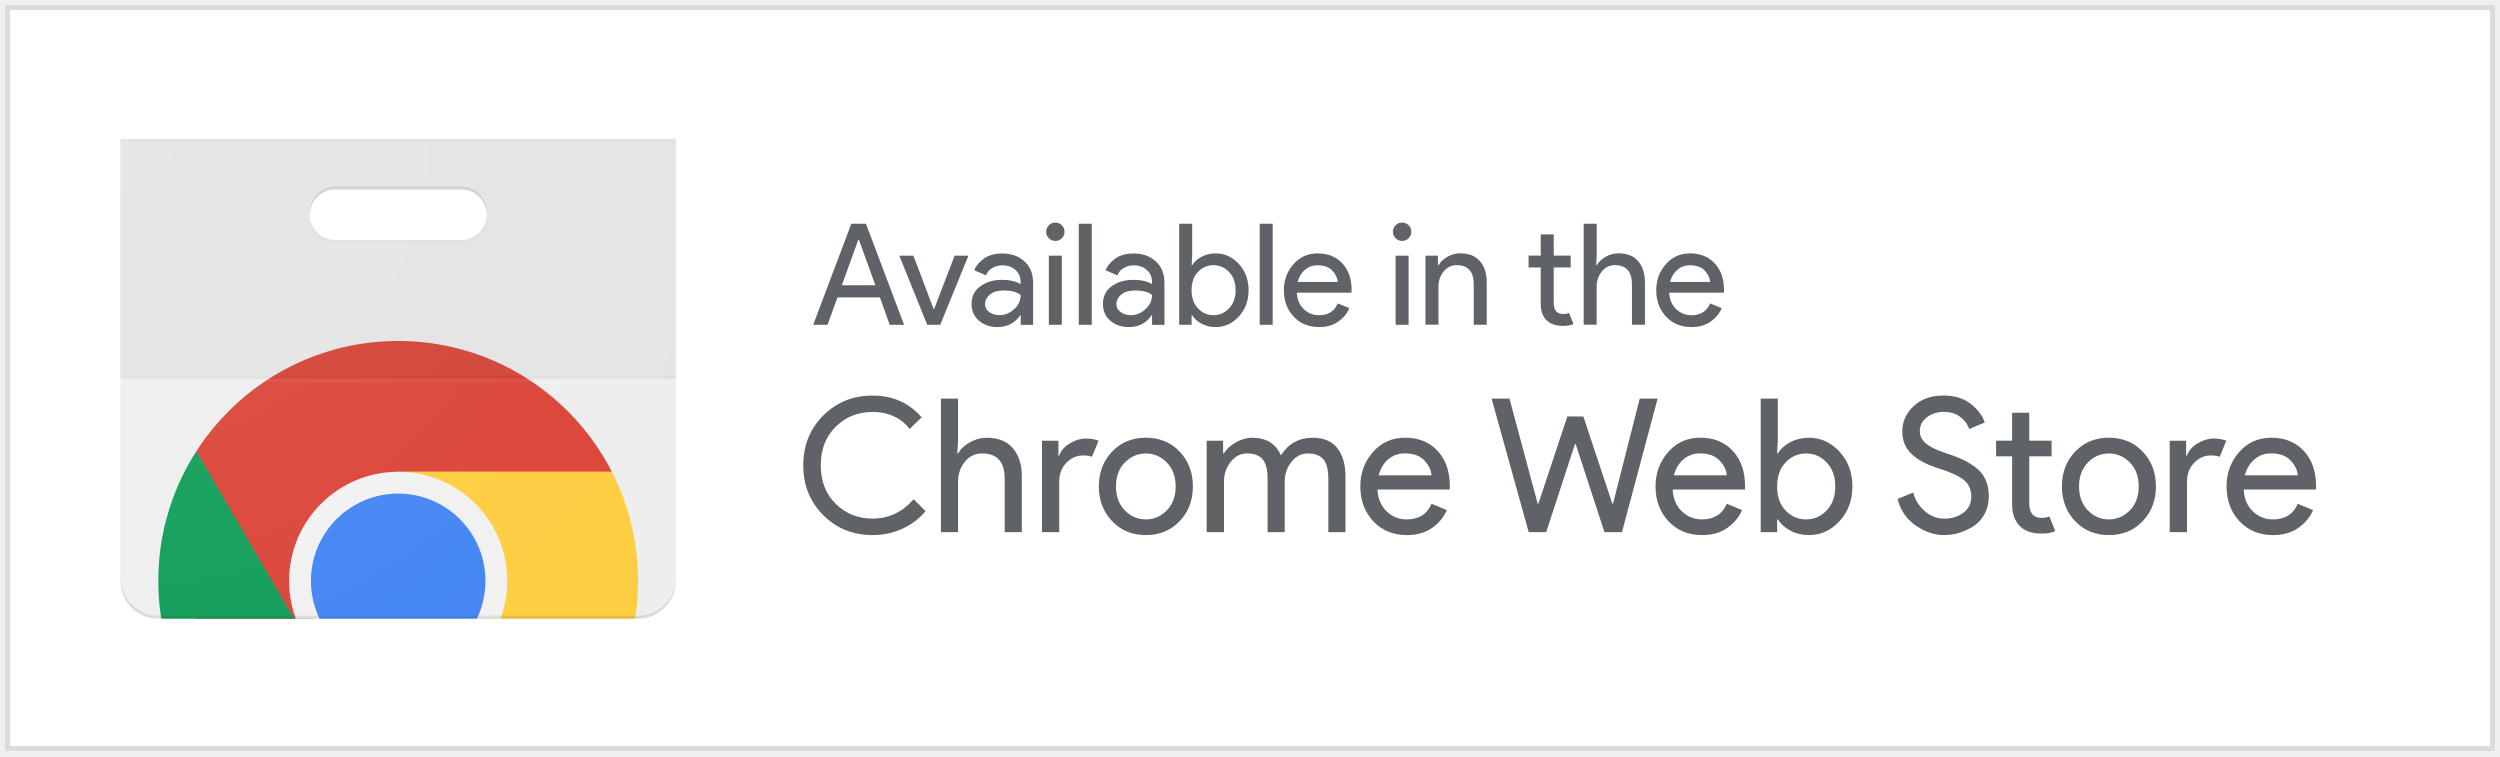
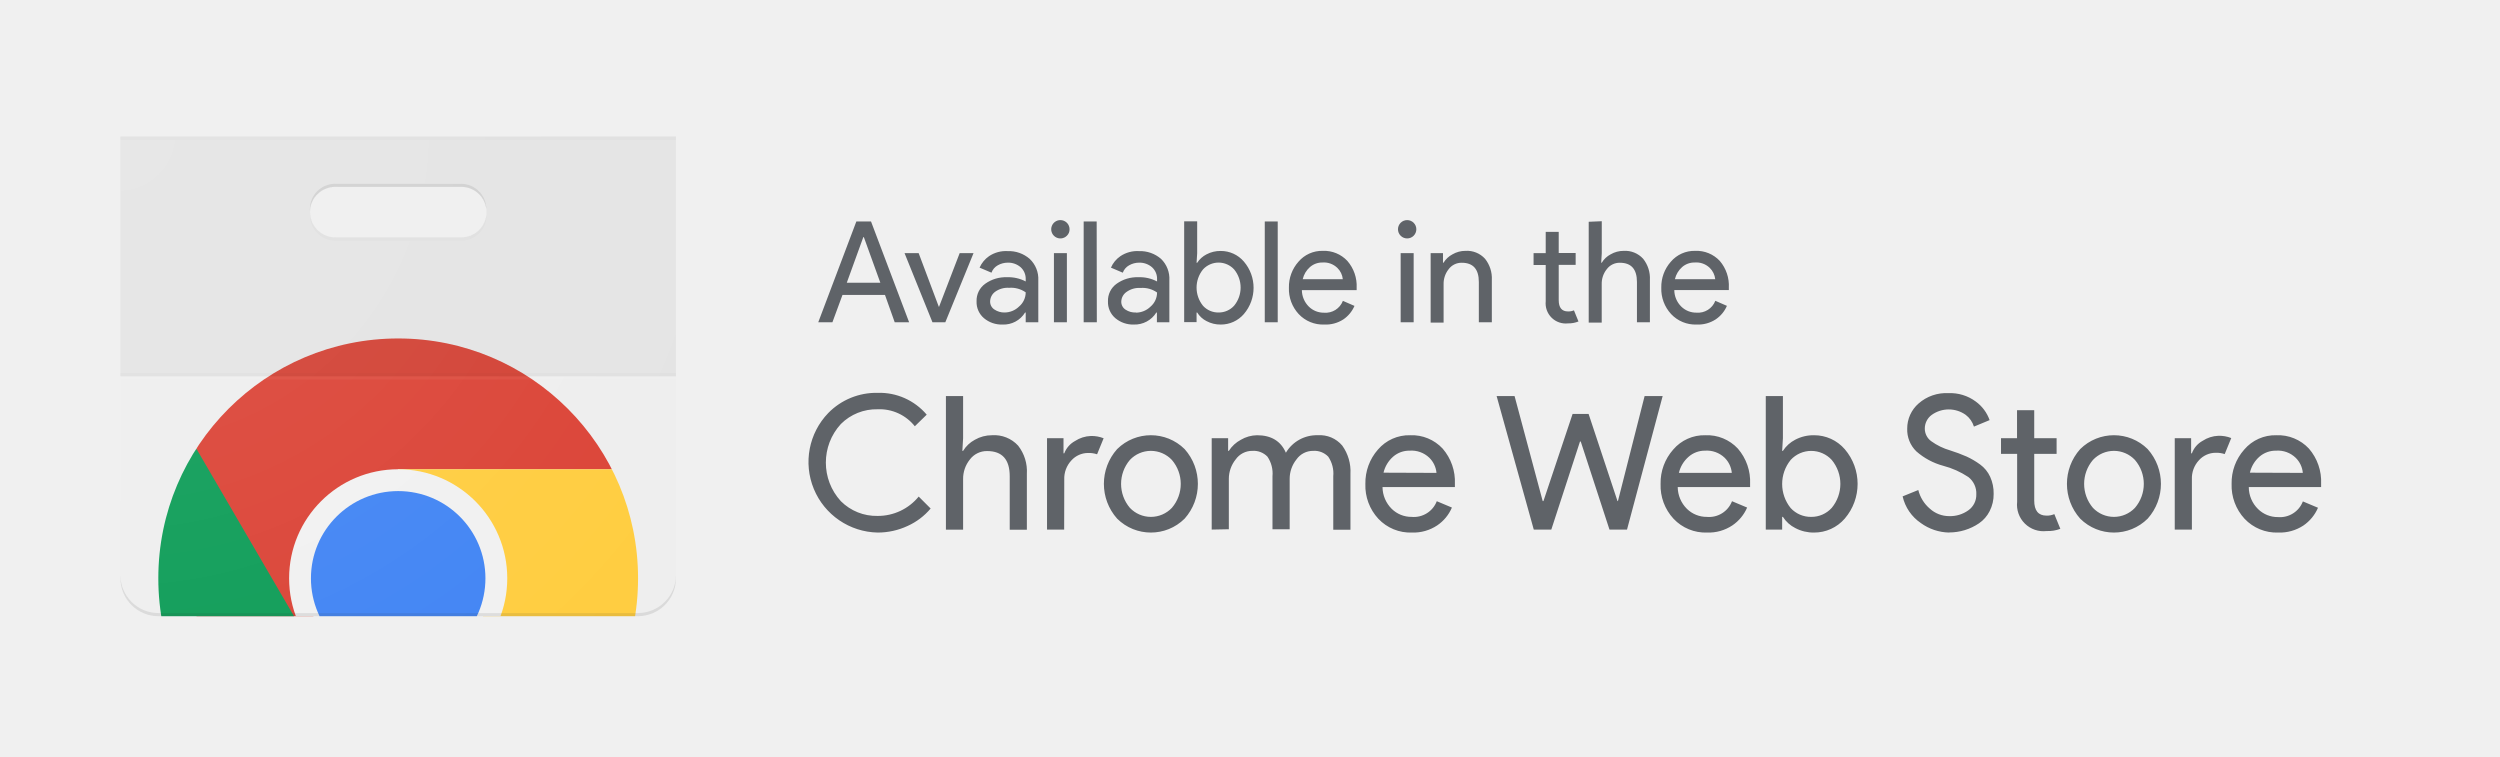
- <svg xmlns="http://www.w3.org/2000/svg" xmlns:xlink="http://www.w3.org/1999/xlink" id="Layer_1" viewBox="0 0 496 150">
-   <style>.st2{fill:#5f6368}.st16{fill:#212121;fill-opacity:.02}</style>
-   <path fill="#fff" d="M1.5 1.5h493v147H1.5z" />
-   <path d="M494 2v146H2V2h492m1-1H1v148h494V1z" fill="#dadce0" />
-   <path class="st2" d="M173.13 106.16c-3.9 0-7.17-1.32-9.8-3.96-2.64-2.64-3.96-5.93-3.96-9.88 0-3.95 1.32-7.24 3.96-9.88 2.64-2.64 5.91-3.96 9.8-3.96 4 0 7.24 1.44 9.73 4.33l-2.37 2.29c-1.8-2.24-4.25-3.37-7.36-3.37-2.89 0-5.32.97-7.31 2.92-1.99 1.95-2.98 4.5-2.98 7.66s.99 5.71 2.98 7.66c1.98 1.95 4.42 2.92 7.31 2.92 3.18 0 5.9-1.28 8.14-3.85l2.37 2.37c-1.21 1.46-2.73 2.61-4.55 3.46-1.83.86-3.81 1.29-5.96 1.29zM190.08 79.08v8.36l-.15 2.52h.15c.49-.86 1.27-1.6 2.33-2.2 1.06-.6 2.19-.91 3.4-.91 2.24 0 3.96.69 5.14 2.07 1.18 1.38 1.78 3.23 1.78 5.55v11.1h-3.4V94.99c0-3.35-1.49-5.03-4.48-5.03-1.41 0-2.55.56-3.44 1.68-.89 1.12-1.33 2.42-1.33 3.9v10.03h-3.4V79.08h3.4zM210.13 105.57h-3.4V87.44h3.26v2.96h.15c.35-.99 1.05-1.8 2.13-2.44 1.07-.64 2.11-.96 3.13-.96 1.01 0 1.86.15 2.55.44l-1.3 3.18c-.44-.17-1.05-.26-1.81-.26-1.23 0-2.33.49-3.27 1.46-.95.97-1.42 2.25-1.42 3.83v9.92zM220.64 89.6c1.75-1.84 3.98-2.76 6.7-2.76s4.95.92 6.7 2.76c1.75 1.84 2.63 4.14 2.63 6.9 0 2.76-.88 5.06-2.63 6.9-1.75 1.84-3.98 2.76-6.7 2.76s-4.95-.92-6.7-2.76c-1.75-1.84-2.63-4.14-2.63-6.9 0-2.76.88-5.06 2.63-6.9zm2.53 11.66c1.17 1.2 2.56 1.79 4.16 1.79s2.99-.6 4.16-1.79c1.17-1.2 1.76-2.78 1.76-4.75 0-1.97-.59-3.56-1.76-4.75-1.17-1.2-2.56-1.79-4.16-1.79s-2.99.6-4.16 1.79-1.76 2.78-1.76 4.75c.01 1.97.59 3.55 1.76 4.75zM239.4 105.57V87.44h3.26v2.52h.15c.52-.86 1.31-1.6 2.39-2.2 1.07-.6 2.14-.91 3.2-.91 2.81 0 4.72 1.16 5.73 3.48 1.48-2.32 3.59-3.48 6.33-3.48 2.15 0 3.76.68 4.85 2.05 1.09 1.37 1.63 3.23 1.63 5.57v11.1h-3.4V94.99c0-1.83-.33-3.12-1-3.88s-1.68-1.15-3.03-1.15c-1.33 0-2.44.57-3.31 1.7-.88 1.13-1.31 2.43-1.31 3.88v10.03h-3.4V94.99c0-1.83-.33-3.12-1-3.88-.67-.76-1.68-1.15-3.03-1.15-1.33 0-2.44.57-3.31 1.7-.88 1.13-1.31 2.43-1.31 3.88v10.03h-3.44zM279.14 106.16c-2.74 0-4.96-.91-6.68-2.74-1.71-1.82-2.57-4.13-2.57-6.92 0-2.64.83-4.91 2.5-6.81s3.79-2.85 6.38-2.85c2.69 0 4.84.88 6.46 2.63s2.42 4.09 2.42 7.03l-.04.63h-14.32c.1 1.83.71 3.27 1.83 4.33s2.44 1.59 3.94 1.59c2.44 0 4.09-1.04 4.96-3.11l3.03 1.26c-.59 1.41-1.57 2.58-2.92 3.53-1.36.96-3.02 1.43-4.99 1.43zm4.88-11.84c-.07-1.04-.55-2.02-1.42-2.96-.88-.94-2.18-1.41-3.9-1.41-1.26 0-2.35.4-3.27 1.18s-1.56 1.85-1.91 3.18h10.5zM328.87 79.08l-7.07 26.49h-3.48l-5.7-17.46h-.15l-5.7 17.46h-3.48l-7.36-26.49h3.55l5.59 20.83h.15l5.74-17.28h3.18l5.74 17.28h.15l5.29-20.83h3.55zM337.71 106.16c-2.74 0-4.96-.91-6.68-2.74-1.71-1.82-2.57-4.13-2.57-6.92 0-2.64.83-4.91 2.5-6.81s3.79-2.85 6.38-2.85c2.69 0 4.84.88 6.46 2.63s2.42 4.09 2.42 7.03l-.04.63h-14.32c.1 1.83.71 3.27 1.83 4.33s2.44 1.59 3.94 1.59c2.44 0 4.09-1.04 4.96-3.11l3.03 1.26c-.59 1.41-1.57 2.58-2.92 3.53-1.35.96-3.02 1.43-4.99 1.43zm4.88-11.84c-.07-1.04-.55-2.02-1.42-2.96-.88-.94-2.18-1.41-3.9-1.41-1.26 0-2.35.4-3.27 1.18s-1.56 1.85-1.91 3.18h10.5zM358.91 106.16c-1.38 0-2.62-.3-3.72-.89s-1.92-1.33-2.46-2.22h-.15v2.52h-3.26V79.08h3.4v8.36l-.15 2.52h.15c.54-.89 1.36-1.63 2.46-2.22s2.34-.89 3.72-.89c2.34 0 4.37.92 6.07 2.77 1.7 1.85 2.55 4.14 2.55 6.88s-.85 5.03-2.55 6.88c-1.69 1.86-3.72 2.78-6.06 2.78zm-.56-3.11c1.58 0 2.94-.6 4.07-1.79s1.7-2.78 1.7-4.75c0-1.97-.57-3.56-1.7-4.75s-2.49-1.79-4.07-1.79c-1.6 0-2.97.59-4.09 1.78-1.12 1.18-1.68 2.77-1.68 4.77s.56 3.59 1.68 4.77c1.13 1.17 2.49 1.76 4.09 1.76zM385.73 106.16c-1.92 0-3.8-.63-5.64-1.89s-3.04-3.02-3.61-5.29l3.11-1.26c.37 1.46 1.13 2.68 2.28 3.68s2.44 1.5 3.87 1.5c1.48 0 2.74-.39 3.79-1.17 1.05-.78 1.57-1.83 1.57-3.16 0-1.48-.52-2.62-1.57-3.42-1.05-.8-2.71-1.55-4.98-2.24-2.34-.74-4.12-1.7-5.33-2.87-1.21-1.17-1.81-2.67-1.81-4.5 0-1.9.75-3.55 2.26-4.96 1.5-1.41 3.46-2.11 5.88-2.11 2.24 0 4.07.56 5.48 1.68 1.41 1.12 2.32 2.35 2.74 3.68l-3.11 1.29c-.22-.84-.77-1.62-1.65-2.33-.88-.71-2-1.07-3.38-1.07-1.31 0-2.42.36-3.35 1.09s-1.39 1.63-1.39 2.72c0 .99.43 1.82 1.28 2.5.85.68 2.1 1.29 3.76 1.83 1.31.42 2.4.83 3.27 1.22.88.39 1.76.92 2.66 1.57.9.65 1.58 1.47 2.04 2.44.46.97.68 2.1.68 3.38 0 1.28-.27 2.43-.8 3.44-.53 1.01-1.23 1.81-2.11 2.41-.88.59-1.82 1.04-2.83 1.35a9.68 9.68 0 0 1-3.11.49zM405.05 105.86c-1.9 0-3.35-.5-4.35-1.52s-1.5-2.44-1.5-4.29v-9.51h-3.18v-3.11h3.18v-5.55h3.4v5.55h4.44v3.11h-4.44v9.25c0 1.97.81 2.96 2.44 2.96.62 0 1.13-.1 1.55-.3l1.18 2.92c-.72.33-1.64.49-2.72.49zM411.71 89.6c1.75-1.84 3.98-2.76 6.7-2.76 2.71 0 4.95.92 6.7 2.76 1.75 1.84 2.63 4.14 2.63 6.9 0 2.76-.88 5.06-2.63 6.9-1.75 1.84-3.98 2.76-6.7 2.76-2.71 0-4.95-.92-6.7-2.76-1.75-1.84-2.63-4.14-2.63-6.9 0-2.76.88-5.06 2.63-6.9zm2.53 11.66c1.17 1.2 2.56 1.79 4.16 1.79s2.99-.6 4.16-1.79c1.17-1.2 1.76-2.78 1.76-4.75 0-1.97-.59-3.56-1.76-4.75-1.17-1.2-2.56-1.79-4.16-1.79s-2.99.6-4.16 1.79-1.76 2.78-1.76 4.75c.01 1.97.59 3.55 1.76 4.75zM433.87 105.57h-3.4V87.44h3.26v2.96h.15c.35-.99 1.05-1.8 2.13-2.44 1.07-.64 2.12-.96 3.13-.96 1.01 0 1.86.15 2.55.44l-1.29 3.18c-.44-.17-1.05-.26-1.81-.26-1.23 0-2.33.49-3.27 1.46-.95.97-1.42 2.25-1.42 3.83v9.92zM451 106.16c-2.74 0-4.96-.91-6.68-2.74-1.71-1.82-2.57-4.13-2.57-6.92 0-2.64.83-4.91 2.5-6.81s3.79-2.85 6.38-2.85c2.69 0 4.84.88 6.46 2.63s2.42 4.09 2.42 7.03l-.04.63h-14.32c.1 1.83.71 3.27 1.83 4.33s2.44 1.59 3.94 1.59c2.44 0 4.09-1.04 4.96-3.11l3.03 1.26c-.59 1.41-1.57 2.58-2.92 3.53-1.35.96-3.02 1.43-4.99 1.43zm4.88-11.84c-.07-1.04-.55-2.02-1.42-2.96-.88-.94-2.18-1.41-3.9-1.41-1.26 0-2.35.4-3.27 1.18s-1.56 1.85-1.91 3.18h10.5z" />
-   <g>
-     <path class="st2" d="M161.34 64.44l7.56-20.05h2.91l7.56 20.05h-2.86l-1.93-5.43h-8.43l-1.96 5.43h-2.85zm5.68-7.84h6.66l-3.28-9.04h-.11l-3.27 9.04zM183.96 64.44l-5.54-13.72h2.8l4.03 10.64h.06l4.09-10.64h2.74l-5.6 13.72h-2.58zM197.88 64.89c-1.46 0-2.67-.42-3.65-1.26-.98-.84-1.47-1.95-1.47-3.33 0-1.49.58-2.67 1.74-3.51 1.16-.85 2.58-1.27 4.28-1.27 1.51 0 2.75.28 3.72.84v-.39c0-1.01-.35-1.81-1.04-2.42-.69-.61-1.54-.91-2.55-.91-.75 0-1.42.18-2.03.53-.61.36-1.02.84-1.25 1.46l-2.35-1.01c.32-.82.94-1.58 1.88-2.28.93-.7 2.17-1.05 3.7-1.05 1.75 0 3.21.51 4.37 1.54 1.16 1.03 1.74 2.47 1.74 4.34v8.29h-2.46v-1.9h-.11c-1.04 1.54-2.55 2.33-4.52 2.33zm.42-2.36c1.06 0 2.03-.4 2.9-1.19s1.3-1.73 1.3-2.81c-.73-.6-1.82-.9-3.28-.9-1.25 0-2.19.27-2.83.81-.63.54-.95 1.18-.95 1.9 0 .67.29 1.2.87 1.6.58.4 1.24.59 1.99.59zM210.67 47.27c-.35.35-.78.53-1.29.53s-.93-.18-1.29-.53c-.35-.35-.53-.78-.53-1.29s.18-.93.53-1.29c.35-.35.78-.53 1.29-.53s.93.18 1.29.53c.35.36.53.78.53 1.29s-.17.94-.53 1.29zm0 17.17h-2.58V50.72h2.58v13.72zM216.61 64.44h-2.58V44.39h2.58v20.05zM223.94 64.89c-1.46 0-2.67-.42-3.65-1.26-.98-.84-1.47-1.95-1.47-3.33 0-1.49.58-2.67 1.74-3.51 1.16-.85 2.58-1.27 4.28-1.27 1.51 0 2.75.28 3.72.84v-.39c0-1.01-.35-1.81-1.04-2.42-.69-.61-1.54-.91-2.55-.91-.75 0-1.42.18-2.03.53-.61.36-1.02.84-1.25 1.46l-2.35-1.01c.32-.82.94-1.58 1.88-2.28.93-.7 2.17-1.05 3.7-1.05 1.75 0 3.21.51 4.37 1.54 1.16 1.03 1.74 2.47 1.74 4.34v8.29h-2.46v-1.9h-.11c-1.04 1.54-2.54 2.33-4.52 2.33zm.42-2.36c1.06 0 2.03-.4 2.9-1.19s1.3-1.73 1.3-2.81c-.73-.6-1.82-.9-3.28-.9-1.25 0-2.19.27-2.83.81-.63.54-.95 1.18-.95 1.9 0 .67.29 1.2.87 1.6.58.4 1.25.59 1.99.59zM241.19 64.89c-1.05 0-1.98-.22-2.81-.67-.83-.45-1.45-1.01-1.86-1.68h-.11v1.9h-2.46V44.39h2.58v6.33l-.11 1.9h.11c.41-.67 1.03-1.23 1.86-1.68s1.77-.67 2.81-.67c1.77 0 3.3.7 4.59 2.1 1.29 1.4 1.93 3.14 1.93 5.21s-.64 3.81-1.93 5.21-2.83 2.1-4.6 2.1zm-.42-2.36c1.19 0 2.22-.45 3.08-1.36.86-.91 1.29-2.1 1.29-3.6 0-1.49-.43-2.69-1.29-3.6-.86-.91-1.89-1.36-3.08-1.36-1.21 0-2.24.45-3.09 1.34-.85.9-1.27 2.1-1.27 3.61 0 1.51.42 2.72 1.27 3.61.85.92 1.88 1.36 3.09 1.36zM252.5 64.44h-2.58V44.39h2.58v20.05zM261.72 64.89c-2.07 0-3.76-.69-5.05-2.07-1.3-1.38-1.95-3.13-1.95-5.24 0-2 .63-3.71 1.89-5.15s2.87-2.16 4.83-2.16c2.03 0 3.66.66 4.89 1.99s1.83 3.1 1.83 5.32l-.03.48h-10.84c.07 1.38.54 2.47 1.39 3.28.85.8 1.84 1.2 2.98 1.2 1.85 0 3.1-.78 3.75-2.35l2.3.95c-.45 1.06-1.19 1.96-2.21 2.67-1.03.72-2.29 1.08-3.78 1.08zm3.69-8.96c-.06-.78-.42-1.53-1.08-2.24-.66-.71-1.65-1.06-2.95-1.06-.95 0-1.78.3-2.48.9s-1.18 1.4-1.44 2.41h7.95zM279.47 47.27c-.35.35-.78.53-1.29.53s-.93-.18-1.29-.53-.53-.78-.53-1.29.18-.93.53-1.29c.35-.35.78-.53 1.29-.53s.93.18 1.29.53c.35.36.53.78.53 1.29s-.18.94-.53 1.29zm0 17.17h-2.58V50.72h2.58v13.72zM285.29 50.72v1.9h.11c.37-.65.96-1.21 1.76-1.67.8-.46 1.66-.69 2.58-.69 1.7 0 3 .52 3.89 1.57.9 1.04 1.34 2.45 1.34 4.2v8.4h-2.58v-8.01c0-2.54-1.13-3.81-3.39-3.81-1.06 0-1.93.42-2.6 1.27s-1.01 1.83-1.01 2.95v7.59h-2.58v-13.7h2.48zM310.1 64.66c-1.44 0-2.53-.38-3.29-1.15-.76-.77-1.13-1.85-1.13-3.25v-7.2h-2.41v-2.35h2.41v-4.2h2.58v4.2h3.36v2.35h-3.36v7c0 1.49.62 2.24 1.85 2.24.47 0 .86-.07 1.18-.22l.9 2.21c-.58.25-1.27.37-2.09.37zM316.79 44.39v6.33l-.11 1.9h.11c.37-.65.96-1.21 1.76-1.67.8-.46 1.66-.69 2.58-.69 1.7 0 3 .52 3.89 1.57.9 1.04 1.34 2.45 1.34 4.2v8.4h-2.58v-8.01c0-2.54-1.13-3.81-3.39-3.81-1.06 0-1.93.42-2.6 1.27s-1.01 1.83-1.01 2.95v7.59h-2.58V44.39h2.59zM335.6 64.89c-2.07 0-3.76-.69-5.05-2.07-1.3-1.38-1.95-3.13-1.95-5.24 0-2 .63-3.71 1.89-5.15s2.87-2.16 4.83-2.16c2.03 0 3.66.66 4.89 1.99s1.83 3.1 1.83 5.32l-.03.48h-10.84c.07 1.38.54 2.47 1.39 3.28.85.8 1.84 1.2 2.98 1.2 1.85 0 3.1-.78 3.75-2.35l2.3.95c-.45 1.06-1.19 1.96-2.21 2.67-1.02.72-2.28 1.08-3.78 1.08zm3.7-8.96c-.06-.78-.42-1.53-1.08-2.24-.66-.71-1.65-1.06-2.95-1.06-.95 0-1.78.3-2.48.9s-1.18 1.4-1.44 2.41h7.95z" />
+ <svg xmlns="http://www.w3.org/2000/svg" viewBox="0 0 496 150">
+   <defs>
+     <clipPath id="a">
+       <circle class="a" cx="79" cy="114.74" r="47.59" />
+     </clipPath>
+     <clipPath id="d">
+       <path class="a" d="M23.89 27.07v87.67a7.54 7.54 0 0 0 7.52 7.51h95.18a7.54 7.54 0 0 0 7.52-7.51V27.07Zm67.63 20h-25a5 5 0 0 1 0-10h25a5 5 0 1 1 0 10Z" />
+     </clipPath>
+     <radialGradient id="i" cx="91.33" cy="48.35" r="570.08" gradientTransform="matrix(.25 0 0 -.25 .75 38.75)" gradientUnits="userSpaceOnUse">
+       <stop offset="0" stop-color="#fff" stop-opacity=".1" />
+       <stop offset="1" stop-color="#fff" stop-opacity="0" />
+     </radialGradient>
+     <style>.a{fill:none}.c{clip-path:url(#d)}.m{fill:#212121;fill-opacity:.02}.q{fill:#5f6368}</style>
+   </defs>
+   <path d="M23.89 27.07h110.22v95.18H23.89Z" style="fill:#eee" class="c" />
+   <path d="M91.52 37.09h-25a5 5 0 0 0 0 10h25a5 5 0 1 0 0-10Z" style="fill:#fff" class="c" />
+   <g class="c">
+     <g style="clip-path:url(#a)">
+       <path d="M39 67.15v58.4h21.26L79 93.1h47.59V67.15Zm0 0v58.4h21.26L79 93.1h47.59V67.15Z" style="fill:#db4437" />
+       <path d="M31.41 162.33h45.3l21-21v-15.77H60.26L31.41 76.07Zm0 0h45.3l21-21v-15.77H60.26L31.41 76.07Z" style="fill:#0f9d58" />
+       <path d="m79 93.1 18.74 32.45-21 36.78h49.88V93.1Zm0 0 18.74 32.45-21 36.78h49.88V93.1Z" style="fill:#ffcd40" />
+       <circle cx="79" cy="114.74" r="21.64" style="fill:#f1f1f1" />
+       <circle cx="79" cy="114.74" r="17.31" style="fill:#4285f4" />
+     </g>
+     <path d="M23.89 27.07h110.22v47.59H23.89Z" style="fill-opacity:.05;fill:#212121" class="c" />
+     <path class="m" d="M23.89 74h110.22v.62H23.89Z" />
+     <path d="M23.89 74.66h110.22v.63H23.89Z" style="fill-opacity:.05;fill:#fff" />
+     <path class="m" d="M91.52 47.11h-25a5 5 0 0 1-5-4.7 1.72 1.72 0 0 0 0 .32 5 5 0 0 0 5 5h25a5 5 0 0 0 5-5 1.72 1.72 0 0 0 0-.32 5 5 0 0 1-5 4.7Zm-67.63-20v.63h110.22v-.63Z" />
+     <path d="M66.48 37.09h25a5 5 0 0 1 5 4.7v-.32a5 5 0 0 0-5-5h-25a5 5 0 0 0-5 5 1.72 1.72 0 0 0 0 .32 5 5 0 0 1 5-4.7Zm60.11 84.54H31.41a7.54 7.54 0 0 1-7.52-7.52v.63a7.54 7.54 0 0 0 7.52 7.51h95.18a7.54 7.54 0 0 0 7.52-7.51v-.63a7.54 7.54 0 0 1-7.52 7.52Z" style="fill:#231f20;fill-opacity:.1" />
+     <path d="M23.89 27.07v87.67a7.54 7.54 0 0 0 7.52 7.51h95.18a7.54 7.54 0 0 0 7.52-7.51V27.07Zm67.63 20h-25a5 5 0 0 1 0-10h25a5 5 0 1 1 0 10Z" style="fill:url(#i)" />
+     <path class="a" d="M18.89 14.55h120.22v120.23H18.89Z" />
  </g>
-   <g>
-     <defs>
-       <path id="SVGID_1_" d="M23.89 27.57v87.67c0 4.13 3.38 7.51 7.51 7.51h95.18c4.13 0 7.51-3.38 7.51-7.51V27.57H23.89zm67.63 20.04H66.48c-2.77 0-5.01-2.24-5.01-5.01 0-2.77 2.24-5.01 5.01-5.01h25.05c2.77 0 5.01 2.24 5.01 5.01a5.021 5.021 0 0 1-5.02 5.01z" />
-     </defs>
-     <clipPath id="SVGID_2_">
-       <use xlink:href="#SVGID_1_" overflow="visible" />
-     </clipPath>
-     <path d="M23.89 27.57H134.1v95.18H23.89V27.57z" clip-path="url(#SVGID_2_)" fill="#eee" />
-     <g>
-       <defs>
-         <path id="SVGID_3_" d="M23.89 27.57v87.67c0 4.13 3.38 7.51 7.51 7.51h95.18c4.13 0 7.51-3.38 7.51-7.51V27.57H23.89zm67.63 20.04H66.48c-2.77 0-5.01-2.24-5.01-5.01 0-2.77 2.24-5.01 5.01-5.01h25.05c2.77 0 5.01 2.24 5.01 5.01a5.021 5.021 0 0 1-5.02 5.01z" />
-       </defs>
-       <clipPath id="SVGID_4_">
-         <use xlink:href="#SVGID_3_" overflow="visible" />
-       </clipPath>
-       <path d="M91.52 37.59H66.48c-2.77 0-5.01 2.24-5.01 5.01 0 2.77 2.24 5.01 5.01 5.01h25.05c2.77 0 5.01-2.24 5.01-5.01a5.021 5.021 0 0 0-5.02-5.01z" clip-path="url(#SVGID_4_)" fill="#fff" />
-     </g>
-     <g>
-       <defs>
-         <path id="SVGID_5_" d="M23.89 27.57v87.67c0 4.13 3.38 7.51 7.51 7.51h95.18c4.13 0 7.51-3.38 7.51-7.51V27.57H23.89zm67.63 20.04H66.48c-2.77 0-5.01-2.24-5.01-5.01 0-2.77 2.24-5.01 5.01-5.01h25.05c2.77 0 5.01 2.24 5.01 5.01a5.021 5.021 0 0 1-5.02 5.01z" />
-       </defs>
-       <clipPath id="SVGID_6_">
-         <use xlink:href="#SVGID_5_" overflow="visible" />
-       </clipPath>
-       <g clip-path="url(#SVGID_6_)">
-         <defs>
-           <circle id="SVGID_7_" cx="79" cy="115.24" r="47.59" />
-         </defs>
-         <defs>
-           <circle id="SVGID_8_" cx="79" cy="115.24" r="47.59" />
-         </defs>
-         <defs>
-           <circle id="SVGID_9_" cx="79" cy="115.24" r="47.59" />
-         </defs>
-         <defs>
-           <circle id="SVGID_10_" cx="79" cy="115.24" r="47.59" />
-         </defs>
-         <clipPath id="SVGID_11_">
-           <use xlink:href="#SVGID_7_" overflow="visible" />
-         </clipPath>
-         <clipPath id="SVGID_12_" clip-path="url(#SVGID_11_)">
-           <use xlink:href="#SVGID_8_" overflow="visible" />
-         </clipPath>
-         <clipPath id="SVGID_13_" clip-path="url(#SVGID_12_)">
-           <use xlink:href="#SVGID_9_" overflow="visible" />
-         </clipPath>
-         <clipPath id="SVGID_14_" clip-path="url(#SVGID_13_)">
-           <use xlink:href="#SVGID_10_" overflow="visible" />
-         </clipPath>
-         <path d="M38.97 67.65v58.41h21.3L79 93.6h47.59V67.65H38.97zm0 0v58.41h21.3L79 93.6h47.59V67.65H38.97z" clip-path="url(#SVGID_14_)" fill="#db4437" />
-         <path d="M31.41 162.83h45.3l21.03-21.03v-15.74l-37.47-.01-28.86-49.48v86.26zm0 0h45.3l21.03-21.03v-15.74l-37.47-.01-28.86-49.48v86.26z" clip-path="url(#SVGID_14_)" fill="#0f9d58" />
-         <path d="M79 93.6l18.74 32.45-21.02 36.78h49.88V93.6H79zm0 0l18.74 32.45-21.02 36.78h49.88V93.6H79z" clip-path="url(#SVGID_14_)" fill="#ffcd40" />
-         <g clip-path="url(#SVGID_14_)">
-           <circle cx="79" cy="115.24" r="21.64" fill="#f1f1f1" />
-           <circle cx="79" cy="115.24" r="17.31" fill="#4285f4" />
-         </g>
-         <g>
-           <defs>
-             <path id="SVGID_15_" d="M23.89 27.57v87.67c0 4.13 3.38 7.51 7.51 7.51h95.18c4.13 0 7.51-3.38 7.51-7.51V27.57H23.89zm67.63 20.04H66.48c-2.77 0-5.01-2.24-5.01-5.01 0-2.77 2.24-5.01 5.01-5.01h25.05c2.77 0 5.01 2.24 5.01 5.01a5.021 5.021 0 0 1-5.02 5.01z" />
-           </defs>
-           <clipPath id="SVGID_16_">
-             <use xlink:href="#SVGID_15_" overflow="visible" />
-           </clipPath>
-           <path d="M23.89 27.57H134.1v47.59H23.89V27.57z" clip-path="url(#SVGID_16_)" fill="#212121" fill-opacity=".05" />
-         </g>
-         <path class="st16" d="M23.89 74.54H134.1v.63H23.89v-.63z" />
-         <path d="M23.89 75.16H134.1v.63H23.89v-.63z" fill="#fff" fill-opacity=".05" />
-         <path class="st16" d="M91.52 47.61H66.48c-2.66 0-4.83-2.08-4.99-4.7-.01.11-.02.21-.02.31 0 2.77 2.24 5.01 5.01 5.01h25.05c2.77 0 5.01-2.24 5.01-5.01 0-.11-.01-.21-.02-.31a5.007 5.007 0 0 1-5 4.7zM23.89 27.57v.63H134.1v-.63H23.89z" />
-         <path d="M66.48 37.59h25.05c2.66 0 4.83 2.08 4.99 4.7.01-.11.02-.21.02-.31 0-2.77-2.24-5.01-5.01-5.01H66.48c-2.77 0-5.01 2.24-5.01 5.01 0 .11.01.21.02.31a4.99 4.99 0 0 1 4.99-4.7zm60.11 84.54H31.41c-4.13 0-7.51-3.38-7.51-7.51v.63c0 4.13 3.38 7.51 7.51 7.51h95.18c4.13 0 7.51-3.38 7.51-7.51v-.63c.01 4.13-3.38 7.51-7.51 7.51z" fill="#231f20" fill-opacity=".1" />
-         <radialGradient id="SVGID_17_" cx="91.332" cy="46.354" r="570.079" gradientTransform="matrix(.25 0 0 -.25 .75 38.75)" gradientUnits="userSpaceOnUse">
-           <stop offset="0" stop-color="#fff" stop-opacity=".1" />
-           <stop offset="1" stop-color="#fff" stop-opacity="0" />
-         </radialGradient>
-         <path d="M23.89 27.57v87.67c0 4.13 3.38 7.51 7.51 7.51h95.18c4.13 0 7.51-3.38 7.51-7.51V27.57H23.89zm67.63 20.04H66.48c-2.77 0-5.01-2.24-5.01-5.01 0-2.77 2.24-5.01 5.01-5.01h25.05c2.77 0 5.01 2.24 5.01 5.01a5.021 5.021 0 0 1-5.02 5.01z" fill="url(#SVGID_17_)" />
-         <path d="M18.89 15.05h120.23v120.23H18.89V15.05z" fill="none" />
-       </g>
-     </g>
-   </g>
+   <path class="q" d="M174.13 105.66a14 14 0 0 1-9.8-23.72 13.32 13.32 0 0 1 9.8-4 12.26 12.26 0 0 1 9.73 4.33l-2.36 2.3a8.93 8.93 0 0 0-7.37-3.37 10 10 0 0 0-7.3 2.92 11.33 11.33 0 0 0 0 15.32 10 10 0 0 0 7.3 2.92 10.45 10.45 0 0 0 8.14-3.84l2.37 2.37a12.9 12.9 0 0 1-4.55 3.45 14 14 0 0 1-5.96 1.32ZM191.08 78.58v8.36l-.15 2.51h.15a6.06 6.06 0 0 1 2.33-2.2 6.78 6.78 0 0 1 3.4-.9 6.42 6.42 0 0 1 5.19 2.07 8.25 8.25 0 0 1 1.73 5.58v11.1h-3.4V94.49q0-5-4.48-5a4.21 4.21 0 0 0-3.44 1.69 6.08 6.08 0 0 0-1.33 3.9v10h-3.41v-26.5ZM211.13 105.07h-3.4V86.94H211v3h.15a4.66 4.66 0 0 1 2.13-2.44 6.12 6.12 0 0 1 3.13-1 6.4 6.4 0 0 1 2.55.45l-1.3 3.18a5.14 5.14 0 0 0-1.81-.26 4.46 4.46 0 0 0-3.27 1.46 5.26 5.26 0 0 0-1.43 3.83ZM221.64 89.1a9.52 9.52 0 0 1 13.39 0 10.37 10.37 0 0 1 0 13.8 9.5 9.5 0 0 1-13.39 0 10.37 10.37 0 0 1 0-13.8Zm2.53 11.66a5.74 5.74 0 0 0 8.33 0 7.3 7.3 0 0 0 0-9.51 5.72 5.72 0 0 0-8.33 0 7.34 7.34 0 0 0 0 9.51ZM240.4 105.07V86.94h3.26v2.51h.14a6.41 6.41 0 0 1 2.39-2.2 6.51 6.51 0 0 1 3.2-.9q4.22 0 5.73 3.47a7.11 7.11 0 0 1 6.33-3.47 5.81 5.81 0 0 1 4.85 2.05 8.77 8.77 0 0 1 1.63 5.6v11.1h-3.41V94.49a5.92 5.92 0 0 0-1-3.89 3.8 3.8 0 0 0-3-1.15 4 4 0 0 0-3.31 1.71 6.15 6.15 0 0 0-1.34 3.84v10h-3.41V94.49a5.92 5.92 0 0 0-1-3.89 3.8 3.8 0 0 0-3-1.15 4 4 0 0 0-3.31 1.71A6.16 6.16 0 0 0 243.8 95v10ZM280.14 105.66a8.72 8.72 0 0 1-6.68-2.74 9.67 9.67 0 0 1-2.57-6.92 10 10 0 0 1 2.49-6.8 8.13 8.13 0 0 1 6.39-2.85 8.34 8.34 0 0 1 6.45 2.65 10 10 0 0 1 2.43 7v.63h-14.36a6.16 6.16 0 0 0 1.83 4.33 5.56 5.56 0 0 0 3.94 1.59 4.88 4.88 0 0 0 5-3.11l3 1.26a8.08 8.08 0 0 1-2.92 3.54 8.49 8.49 0 0 1-5 1.42ZM285 93.82a4.83 4.83 0 0 0-1.42-3 5.1 5.1 0 0 0-3.91-1.41 4.86 4.86 0 0 0-3.27 1.19 6.06 6.06 0 0 0-1.91 3.18ZM329.87 78.58l-7.07 26.49h-3.48l-5.7-17.47h-.15l-5.69 17.47h-3.48l-7.37-26.49h3.56l5.58 20.83h.15L312 82.13h3.18l5.73 17.28h.09l5.29-20.83ZM338.71 105.66a8.72 8.72 0 0 1-6.68-2.74 9.67 9.67 0 0 1-2.57-6.92 9.94 9.94 0 0 1 2.5-6.8 8.09 8.09 0 0 1 6.38-2.85 8.34 8.34 0 0 1 6.45 2.65 10 10 0 0 1 2.43 7v.63h-14.36a6.16 6.16 0 0 0 1.83 4.33 5.58 5.58 0 0 0 3.94 1.59 4.87 4.87 0 0 0 5-3.11l3 1.26a8.17 8.17 0 0 1-2.93 3.54 8.47 8.47 0 0 1-4.99 1.42Zm4.88-11.84a4.83 4.83 0 0 0-1.42-3 5.1 5.1 0 0 0-3.91-1.41 4.88 4.88 0 0 0-3.26 1.23 6.06 6.06 0 0 0-1.91 3.18ZM359.91 105.66a7.75 7.75 0 0 1-3.72-.89 6.22 6.22 0 0 1-2.46-2.22h-.15v2.52h-3.25V78.58h3.4v8.36l-.15 2.51h.15a6.37 6.37 0 0 1 2.46-2.22 7.74 7.74 0 0 1 3.72-.88 8 8 0 0 1 6.09 2.77 10.57 10.57 0 0 1 0 13.77 8 8 0 0 1-6.09 2.77Zm-.56-3.11a5.42 5.42 0 0 0 4.07-1.79 7.47 7.47 0 0 0 0-9.51 5.53 5.53 0 0 0-8.15 0 7.59 7.59 0 0 0 0 9.55 5.42 5.42 0 0 0 4.08 1.75ZM386.73 105.66a9.88 9.88 0 0 1-5.64-1.89 8.72 8.72 0 0 1-3.61-5.29l3.11-1.26a7.1 7.1 0 0 0 2.28 3.69 5.69 5.69 0 0 0 3.86 1.49 6.19 6.19 0 0 0 3.8-1.16 3.75 3.75 0 0 0 1.57-3.16 4.1 4.1 0 0 0-1.57-3.43 16.55 16.55 0 0 0-5-2.24 13.28 13.28 0 0 1-5.33-2.86 6 6 0 0 1-1.81-4.5 6.57 6.57 0 0 1 2.26-5 8.28 8.28 0 0 1 5.9-2.05 8.51 8.51 0 0 1 5.45 1.67 7.77 7.77 0 0 1 2.74 3.68l-3.11 1.29a4.64 4.64 0 0 0-1.63-2.33 5.8 5.8 0 0 0-6.74 0 3.35 3.35 0 0 0-1.38 2.72 3.08 3.08 0 0 0 1.27 2.5 12.17 12.17 0 0 0 3.76 1.83 32.06 32.06 0 0 1 3.27 1.22 15.59 15.59 0 0 1 2.67 1.57 6.23 6.23 0 0 1 2 2.45 7.82 7.82 0 0 1 .69 3.38 7.3 7.3 0 0 1-.8 3.44 6.43 6.43 0 0 1-2.11 2.41 10.57 10.57 0 0 1-5.94 1.81ZM406.05 105.36a5.26 5.26 0 0 1-5.85-5.8v-9.51H397v-3.11h3.18v-5.55h3.41v5.55h4.44v3.11h-4.44v9.25c0 2 .81 3 2.44 3a3.6 3.6 0 0 0 1.55-.3l1.19 2.92a6.93 6.93 0 0 1-2.72.44ZM412.71 89.1a9.52 9.52 0 0 1 13.39 0 10.37 10.37 0 0 1 0 13.8 9.5 9.5 0 0 1-13.39 0 10.37 10.37 0 0 1 0-13.8Zm2.53 11.66a5.74 5.74 0 0 0 8.33 0 7.3 7.3 0 0 0 0-9.51 5.72 5.72 0 0 0-8.33 0 7.34 7.34 0 0 0 0 9.51ZM434.87 105.07h-3.4V86.94h3.25v3h.15a4.62 4.62 0 0 1 2.13-2.48 6.09 6.09 0 0 1 3.12-1 6.41 6.41 0 0 1 2.56.45l-1.3 3.18a5.18 5.18 0 0 0-1.81-.26 4.48 4.48 0 0 0-3.28 1.46 5.26 5.26 0 0 0-1.42 3.83ZM452 105.66a8.74 8.74 0 0 1-6.68-2.74 9.71 9.71 0 0 1-2.57-6.92 9.94 9.94 0 0 1 2.5-6.8 8.09 8.09 0 0 1 6.38-2.85 8.37 8.37 0 0 1 6.46 2.65 10 10 0 0 1 2.42 7v.63h-14.35A6.08 6.08 0 0 0 448 101a5.54 5.54 0 0 0 3.94 1.59 4.86 4.86 0 0 0 4.95-3.11l3 1.26a8.15 8.15 0 0 1-2.92 3.54 8.52 8.52 0 0 1-4.97 1.38Zm4.88-11.84a4.77 4.77 0 0 0-1.42-3 5.09 5.09 0 0 0-3.9-1.41 4.91 4.91 0 0 0-3.28 1.19 6 6 0 0 0-1.9 3.18ZM162.34 63.94l7.56-20h2.91l7.56 20h-2.86l-1.93-5.43h-8.43l-2 5.43ZM168 56.1h6.66l-3.27-9.05h-.11ZM185 63.94l-5.54-13.72h2.8l4 10.64h.05l4.09-10.64h2.75l-5.6 13.72ZM198.88 64.39a5.43 5.43 0 0 1-3.66-1.26 4.18 4.18 0 0 1-1.47-3.34 4.11 4.11 0 0 1 1.74-3.51 7 7 0 0 1 4.28-1.28 7.43 7.43 0 0 1 3.73.84v-.4a3.08 3.08 0 0 0-1-2.42 3.76 3.76 0 0 0-2.55-.91 4 4 0 0 0-2 .53 2.71 2.71 0 0 0-1.24 1.46l-2.36-1a5.4 5.4 0 0 1 1.88-2.28 6 6 0 0 1 3.7-1 6.3 6.3 0 0 1 4.36 1.54 5.49 5.49 0 0 1 1.71 4.29v8.29h-2.5V62h-.12a5 5 0 0 1-4.5 2.39Zm.42-2.39a4.14 4.14 0 0 0 2.89-1.19A3.69 3.69 0 0 0 203.5 58a5.07 5.07 0 0 0-3.28-.9 4.28 4.28 0 0 0-2.83.82 2.44 2.44 0 0 0-.95 1.9 1.85 1.85 0 0 0 .87 1.6 3.47 3.47 0 0 0 1.99.58ZM211.67 46.77a1.82 1.82 0 1 1 .53-1.28 1.73 1.73 0 0 1-.53 1.28Zm0 17.17h-2.57V50.22h2.57ZM217.61 63.94H215v-20h2.58ZM224.94 64.39a5.42 5.42 0 0 1-3.65-1.26 4.18 4.18 0 0 1-1.47-3.34 4.11 4.11 0 0 1 1.74-3.51 7 7 0 0 1 4.28-1.28 7.37 7.37 0 0 1 3.72.84v-.4a3.07 3.07 0 0 0-1-2.42 3.76 3.76 0 0 0-2.55-.91 4 4 0 0 0-2 .53 2.77 2.77 0 0 0-1.25 1.46l-2.35-1a5.32 5.32 0 0 1 1.88-2.28 6 6 0 0 1 3.69-1 6.32 6.32 0 0 1 4.37 1.54 5.49 5.49 0 0 1 1.65 4.29v8.29h-2.47V62h-.11a5.06 5.06 0 0 1-4.48 2.39Zm.42-2.36a4.16 4.16 0 0 0 2.9-1.19 3.68 3.68 0 0 0 1.3-2.81 5 5 0 0 0-3.27-.9 4.27 4.27 0 0 0-2.83.82 2.41 2.41 0 0 0-1 1.9 1.85 1.85 0 0 0 .87 1.6 3.44 3.44 0 0 0 2.03.55ZM242.19 64.39a5.81 5.81 0 0 1-2.81-.68 4.63 4.63 0 0 1-1.86-1.71h-.12v1.91h-2.46v-20h2.58v6.33l-.12 1.9h.12a4.78 4.78 0 0 1 1.86-1.68 5.81 5.81 0 0 1 2.81-.67 6 6 0 0 1 4.59 2.1 8 8 0 0 1 0 10.42 6 6 0 0 1-4.59 2.08Zm-.42-2.39a4.1 4.1 0 0 0 3.08-1.35 5.67 5.67 0 0 0 0-7.2 4.19 4.19 0 0 0-6.17 0 5.73 5.73 0 0 0 0 7.22 4.08 4.08 0 0 0 3.09 1.33ZM253.5 63.94h-2.57v-20h2.57ZM262.72 64.39a6.6 6.6 0 0 1-5.06-2.08 7.31 7.31 0 0 1-1.94-5.23 7.53 7.53 0 0 1 1.89-5.15 6.13 6.13 0 0 1 4.83-2.16 6.3 6.3 0 0 1 4.88 2 7.55 7.55 0 0 1 1.84 5.32v.47h-10.87a4.67 4.67 0 0 0 1.39 3.28 4.2 4.2 0 0 0 3 1.2 3.68 3.68 0 0 0 3.75-2.35l2.3 1a6.19 6.19 0 0 1-2.21 2.68 6.43 6.43 0 0 1-3.8 1.02Zm3.69-9a3.57 3.57 0 0 0-1.08-2.24 3.83 3.83 0 0 0-2.95-1.07 3.69 3.69 0 0 0-2.48.9 4.57 4.57 0 0 0-1.44 2.41ZM280.47 46.77a1.82 1.82 0 0 1-2.58-2.57 1.83 1.83 0 0 1 2.58 0 1.82 1.82 0 0 1 0 2.57Zm0 17.17h-2.58V50.22h2.58ZM286.29 50.22v1.9h.11a4.53 4.53 0 0 1 1.77-1.66 5.08 5.08 0 0 1 2.57-.69 4.82 4.82 0 0 1 3.89 1.57 6.2 6.2 0 0 1 1.35 4.2v8.4h-2.58v-8q0-3.81-3.39-3.81a3.17 3.17 0 0 0-2.6 1.28 4.63 4.63 0 0 0-1 3V64h-2.57V50.22ZM311.1 64.16a4 4 0 0 1-4.43-4.39v-7.2h-2.41v-2.35h2.41V46h2.58v4.2h3.36v2.35h-3.36v7c0 1.49.62 2.24 1.85 2.24a2.72 2.72 0 0 0 1.17-.22l.9 2.21a5.26 5.26 0 0 1-2.07.38ZM317.79 43.89v6.33l-.11 1.9h.11a4.5 4.5 0 0 1 1.76-1.66 5.09 5.09 0 0 1 2.58-.69 4.83 4.83 0 0 1 3.87 1.57 6.19 6.19 0 0 1 1.34 4.2v8.4h-2.57v-8q0-3.81-3.39-3.81a3.17 3.17 0 0 0-2.6 1.28 4.57 4.57 0 0 0-1 3V64h-2.58V44ZM336.6 64.39a6.59 6.59 0 0 1-5.05-2.08 7.32 7.32 0 0 1-1.95-5.23 7.53 7.53 0 0 1 1.89-5.15 6.13 6.13 0 0 1 4.83-2.16 6.31 6.31 0 0 1 4.89 2 7.54 7.54 0 0 1 1.79 5.31v.47h-10.82a4.63 4.63 0 0 0 1.39 3.28 4.2 4.2 0 0 0 3 1.2 3.68 3.68 0 0 0 3.75-2.35l2.3 1a6.15 6.15 0 0 1-2.22 2.68 6.39 6.39 0 0 1-3.8 1.03Zm3.7-9a3.68 3.68 0 0 0-1.08-2.24 3.85 3.85 0 0 0-3-1.07 3.69 3.69 0 0 0-2.48.9 4.57 4.57 0 0 0-1.44 2.41Z" />
</svg>
